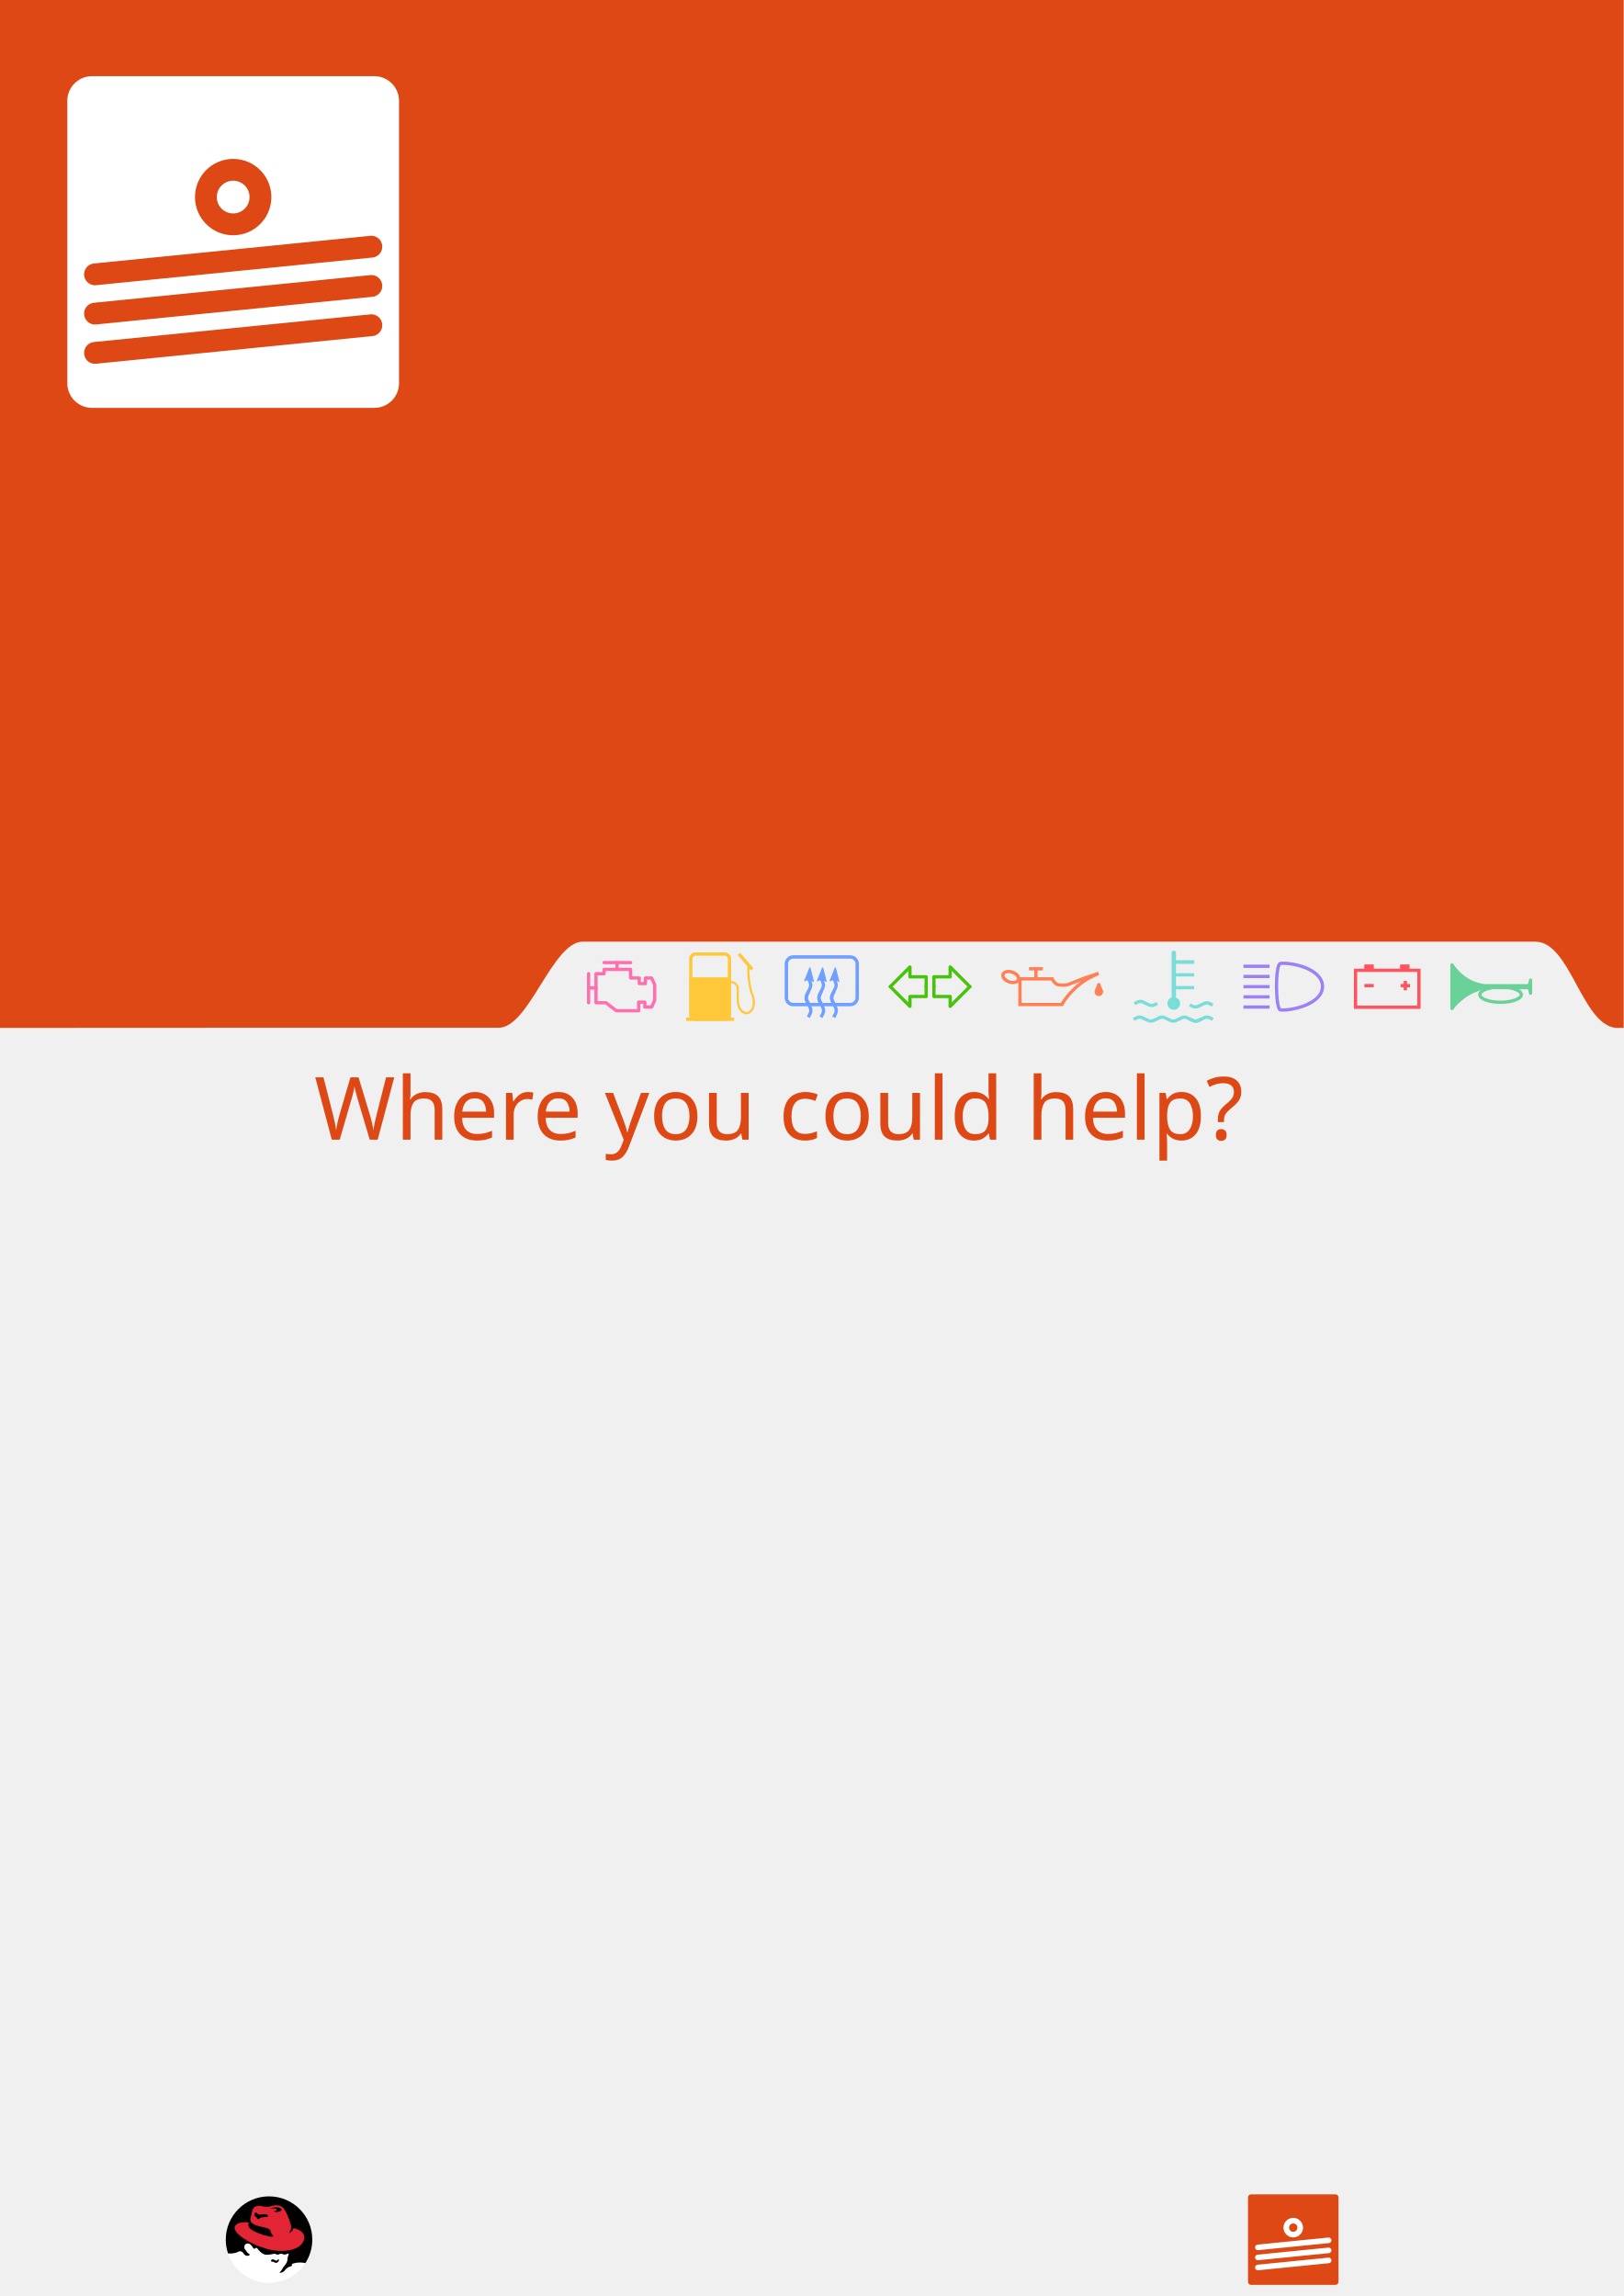
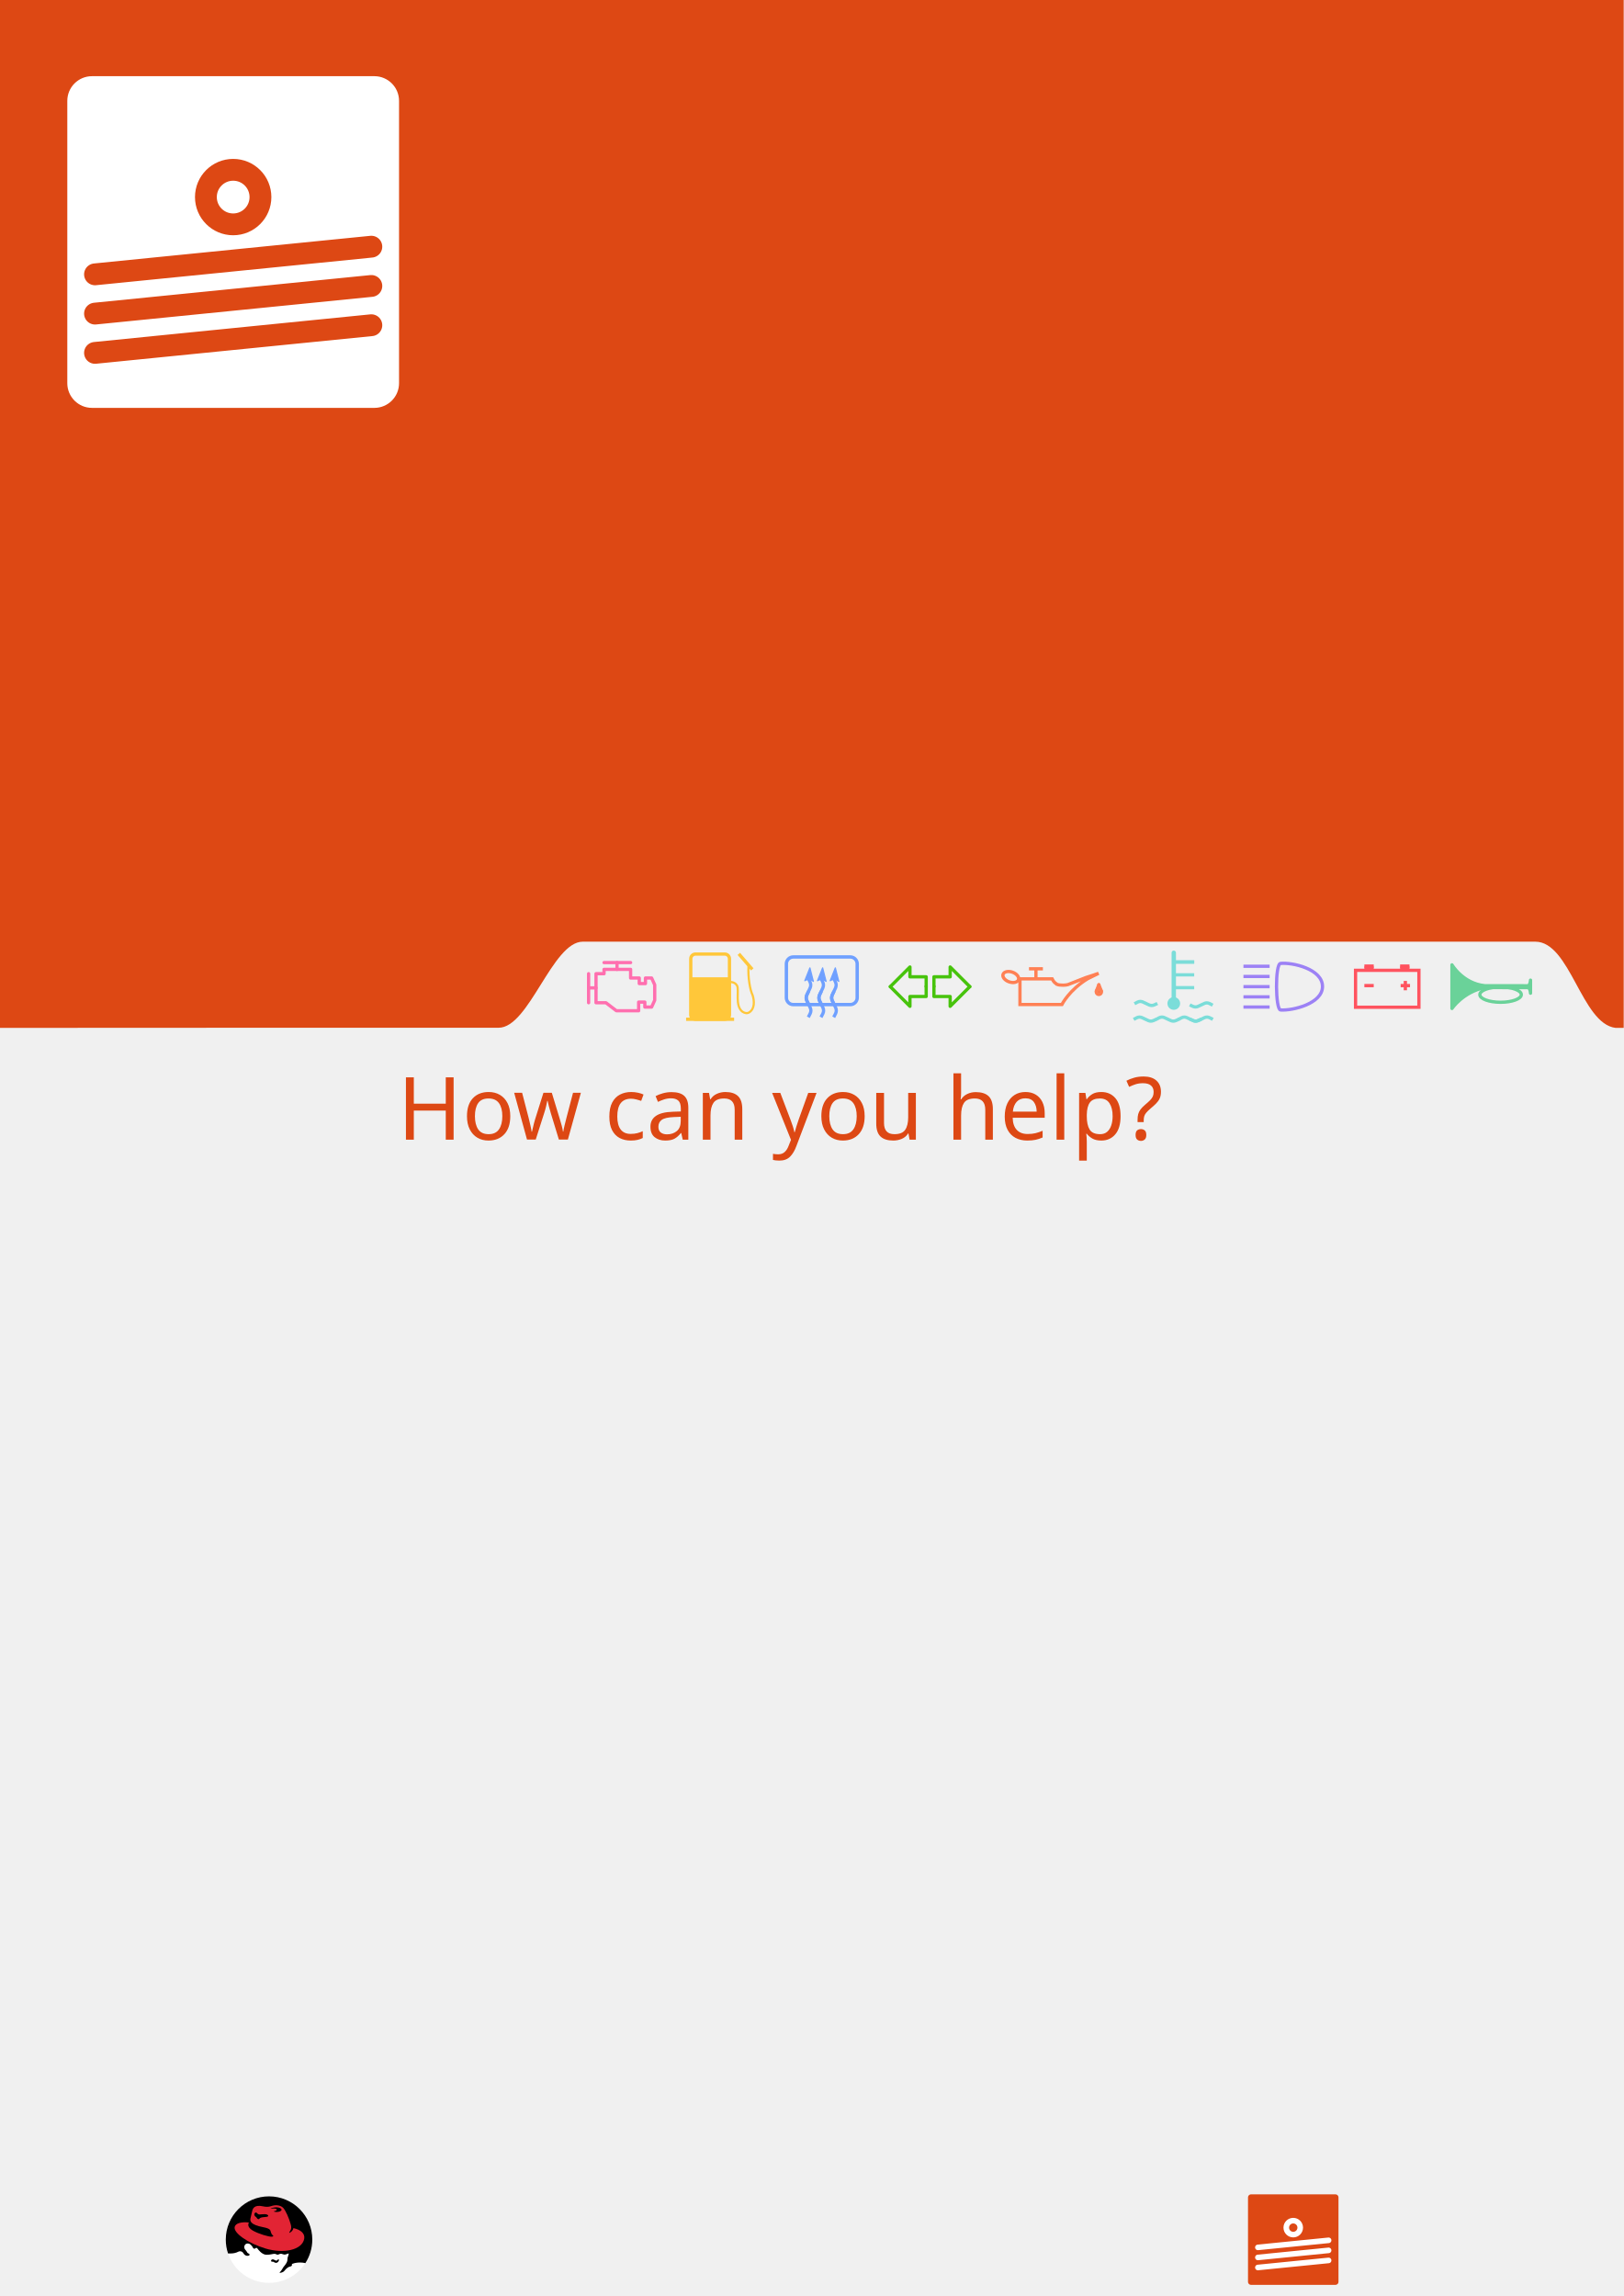
<svg xmlns="http://www.w3.org/2000/svg" width="210mm" height="297mm" viewBox="0 0 744.094 1052.362" id="svg4293" version="1.1">
  <defs id="defs4295">
    </defs>
  <g id="layer1">
    <path style="fill:#dd4814;fill-opacity:1;stroke:none;stroke-width:2.358;stroke-linecap:round;stroke-linejoin:round;stroke-miterlimit:4;stroke-dasharray:none;stroke-dashoffset:0;stroke-opacity:1" d="m 0,7e-5 0,471.125 c 0,0 218.119,-0.119 228.457,-0.063 14.001,0.125 24.62,-39.453 38.625,-39.453 l 436.486,0 c 16.057,0 21.148,37.581 36.775,39.516 l 3.746,0 0,-471.125 L 0,0 Z" id="path8367" />
  </g>
  <g id="layer2">
    <g id="g4489" transform="translate(-16,-48)">
      <rect ry="11.314" y="82.919" x="46.843" height="152.028" width="152.028" id="rect4487" style="fill:#ffffff;fill-opacity:1;stroke:none;stroke-width:1.5;stroke-linecap:round;stroke-linejoin:round;stroke-miterlimit:4;stroke-dasharray:none;stroke-opacity:1" />
      <g id="g5508" transform="translate(-238.0364,-108.2443)">
        <path style="fill:none;fill-opacity:1;fill-rule:evenodd;stroke:#dd4814;stroke-width:10;stroke-linecap:round;stroke-linejoin:miter;stroke-miterlimit:4;stroke-dasharray:none;stroke-opacity:1" d="M 297.572,317.986 424.215,305.31" id="path4284" />
        <circle r="12.5" cy="246.576" cx="360.894" id="circle4288" style="fill:none;fill-opacity:1;stroke:#dd4814;stroke-width:10;stroke-miterlimit:4;stroke-dasharray:none;stroke-opacity:1" />
        <path id="path4290" d="M 297.572,299.986 424.215,287.31" style="fill:none;fill-opacity:1;fill-rule:evenodd;stroke:#dd4814;stroke-width:10;stroke-linecap:round;stroke-linejoin:miter;stroke-miterlimit:4;stroke-dasharray:none;stroke-opacity:1" />
        <path style="fill:none;fill-opacity:1;fill-rule:evenodd;stroke:#dd4814;stroke-width:10;stroke-linecap:round;stroke-linejoin:miter;stroke-miterlimit:4;stroke-dasharray:none;stroke-opacity:1" d="M 297.572,281.986 424.215,269.31" id="path4294" />
      </g>
    </g>
    <g id="g8553" transform="translate(0,-76.58579)">
      <g id="g4938-3" transform="translate(-143.6647,413.0721)">
        <rect ry="2.168" y="100.8" x="460.225" height="29.89" width="17.729" id="rect4410-6" style="fill:none;fill-opacity:1;stroke:#ffc73a;stroke-width:1.5;stroke-linecap:round;stroke-miterlimit:4;stroke-dasharray:none;stroke-dashoffset:0;stroke-opacity:1" />
        <path id="path4412-7" d="m 458.091,130.69 21.998,0" style="fill:none;fill-rule:evenodd;stroke:#ffc73a;stroke-width:1.5;stroke-linecap:butt;stroke-linejoin:miter;stroke-miterlimit:4;stroke-dasharray:none;stroke-opacity:1" />
        <rect style="fill:#ffc73a;fill-opacity:1;stroke:#ffc73a;stroke-width:0.996;stroke-linecap:round;stroke-miterlimit:4;stroke-dasharray:none;stroke-dashoffset:0;stroke-opacity:1" id="rect4414-5" width="17.732" height="18.383" x="460.229" y="111.95" ry="0.011" />
        <path id="path4416-3" d="m 482.236,100.715 6.166,7.109" style="fill:none;fill-rule:evenodd;stroke:#ffc73a;stroke-width:1.5;stroke-linecap:butt;stroke-linejoin:miter;stroke-miterlimit:4;stroke-dasharray:none;stroke-opacity:1" />
        <path id="path4418-5" d="m 477.868,113.561 c 2.227,0.043 3.083,0.856 3.597,1.756 1.023,2.104 -1.124,9.22 2.441,11.905 1.156,0.728 2.098,0.899 3.126,0.3 2.53,-1.655 2.401,-5.156 1.499,-7.965 -1.057,-2.018 -2.204,-8.141 -1.841,-13.361" style="fill:none;fill-rule:evenodd;stroke:#ffc73a;stroke-width:1;stroke-linecap:round;stroke-linejoin:round;stroke-miterlimit:4;stroke-dasharray:none;stroke-opacity:1" />
      </g>
      <g id="g8534">
        <rect ry="3.165" y="515.206" x="360.373" height="21.83" width="32.455" id="rect4485-2" style="fill:none;fill-opacity:1;stroke:#6fa0ff;stroke-width:1.545;stroke-linecap:round;stroke-miterlimit:4;stroke-dasharray:none;stroke-dashoffset:0;stroke-opacity:1" />
        <g id="g8517">
          <g id="g8511">
            <g id="g4566-1" style="stroke:#6fa0ff;stroke-opacity:1" transform="translate(-62.229,359.939)">
              <path id="path4491-2" d="m 444.496,177.093 c -1.57,-2.796 -1.562,-3.206 -0.134,-5.982 1.399,-2.72 1.411,-3.206 0,-5.938" style="fill:none;fill-rule:evenodd;stroke:#6fa0ff;stroke-width:1.5;stroke-linecap:butt;stroke-linejoin:miter;stroke-miterlimit:4;stroke-dasharray:none;stroke-opacity:1" />
              <path style="fill:none;fill-rule:evenodd;stroke:#6fa0ff;stroke-width:1.5;stroke-linecap:butt;stroke-linejoin:miter;stroke-miterlimit:4;stroke-dasharray:none;stroke-opacity:1" d="m 444.29,182.894 c 1.57,-2.796 1.562,-3.206 0.134,-5.982 -1.399,-2.72 -1.411,-3.206 0,-5.938" id="path4493-7" />
            </g>
            <path d="m 380.472,526.086 2.331,-5.86 1.573,6.176 c -1.092,-1.055 -2.669,-1.177 -3.903,-0.316 z" style="fill:#6fa0ff;fill-opacity:1;fill-rule:evenodd;stroke:#6fa0ff;stroke-width:0.564;stroke-linecap:round;stroke-linejoin:round;stroke-miterlimit:4;stroke-dasharray:none;stroke-opacity:1" id="path4499-3" />
          </g>
          <g id="g8505">
            <g id="g4562-6" style="stroke:#6fa0ff;stroke-opacity:1" transform="translate(-62.229,359.939)">
              <path style="fill:none;fill-rule:evenodd;stroke:#6fa0ff;stroke-width:1.5;stroke-linecap:butt;stroke-linejoin:miter;stroke-miterlimit:4;stroke-dasharray:none;stroke-opacity:1" d="m 438.673,177.093 c -1.57,-2.796 -1.562,-3.206 -0.134,-5.982 1.399,-2.72 1.411,-3.206 0,-5.938" id="path4503-0" />
              <path id="path4505-6" d="m 438.467,182.894 c 1.57,-2.796 1.562,-3.206 0.134,-5.982 -1.399,-2.72 -1.411,-3.206 0,-5.938" style="fill:none;fill-rule:evenodd;stroke:#6fa0ff;stroke-width:1.5;stroke-linecap:butt;stroke-linejoin:miter;stroke-miterlimit:4;stroke-dasharray:none;stroke-opacity:1" />
            </g>
            <path id="path4511-1" style="fill:#6fa0ff;fill-opacity:1;fill-rule:evenodd;stroke:#6fa0ff;stroke-width:0.564;stroke-linecap:round;stroke-linejoin:round;stroke-miterlimit:4;stroke-dasharray:none;stroke-opacity:1" d="m 374.649,526.086 2.331,-5.86 1.573,6.176 c -1.092,-1.055 -2.669,-1.177 -3.903,-0.316 z" />
          </g>
          <g id="g8499">
            <g id="g4558-8" style="stroke:#6fa0ff;stroke-opacity:1" transform="translate(-62.229,359.939)">
              <path id="path4515-7" d="m 432.849,177.093 c -1.57,-2.796 -1.562,-3.206 -0.134,-5.982 1.399,-2.72 1.411,-3.206 0,-5.938" style="fill:none;fill-rule:evenodd;stroke:#6fa0ff;stroke-width:1.5;stroke-linecap:butt;stroke-linejoin:miter;stroke-miterlimit:4;stroke-dasharray:none;stroke-opacity:1" />
              <path style="fill:none;fill-rule:evenodd;stroke:#6fa0ff;stroke-width:1.5;stroke-linecap:butt;stroke-linejoin:miter;stroke-miterlimit:4;stroke-dasharray:none;stroke-opacity:1" d="m 432.644,182.894 c 1.57,-2.796 1.562,-3.206 0.134,-5.982 -1.399,-2.72 -1.411,-3.206 0,-5.938" id="path4517-9" />
            </g>
            <path d="m 368.826,526.086 2.331,-5.86 1.573,6.176 c -1.092,-1.055 -2.669,-1.177 -3.903,-0.316 z" style="fill:#6fa0ff;fill-opacity:1;fill-rule:evenodd;stroke:#6fa0ff;stroke-width:0.564;stroke-linecap:round;stroke-linejoin:round;stroke-miterlimit:4;stroke-dasharray:none;stroke-opacity:1" id="path4523-2" />
          </g>
        </g>
      </g>
      <g style="stroke:#ff535f;stroke-opacity:1" transform="translate(28.81454,94.81719)" id="g4354-3">
        <path style="fill:none;fill-rule:evenodd;stroke:#ff535f;stroke-width:1.5;stroke-linecap:butt;stroke-linejoin:miter;stroke-miterlimit:4;stroke-dasharray:none;stroke-opacity:1" d="m 592.391,426.51 29.042,0 0,16.92 -29.042,0 z" id="path4357-7" />
        <path style="fill:none;fill-rule:evenodd;stroke:#ff535f;stroke-width:1.5;stroke-linecap:butt;stroke-linejoin:miter;stroke-miterlimit:4;stroke-dasharray:none;stroke-opacity:1" d="m 596.432,433.517 4.293,0" id="path4359-5" />
        <path id="path4361-9" d="m 613.063,433.517 4.293,0" style="fill:none;fill-rule:evenodd;stroke:#ff535f;stroke-width:1.5;stroke-linecap:butt;stroke-linejoin:miter;stroke-miterlimit:4;stroke-dasharray:none;stroke-opacity:1" />
        <path style="fill:none;fill-rule:evenodd;stroke:#ff535f;stroke-width:1.5;stroke-linecap:butt;stroke-linejoin:miter;stroke-miterlimit:4;stroke-dasharray:none;stroke-opacity:1" d="m 615.21,431.371 0,4.293" id="path4363-2" />
        <path id="path4365-2" d="m 596.432,425.517 4.293,0" style="fill:none;fill-rule:evenodd;stroke:#ff535f;stroke-width:1.5;stroke-linecap:butt;stroke-linejoin:miter;stroke-miterlimit:4;stroke-dasharray:none;stroke-opacity:1" />
        <path style="fill:none;fill-rule:evenodd;stroke:#ff535f;stroke-width:1.5;stroke-linecap:butt;stroke-linejoin:miter;stroke-miterlimit:4;stroke-dasharray:none;stroke-opacity:1" d="m 596.432,424.571 4.293,0" id="path4367-8" />
        <path style="fill:none;fill-rule:evenodd;stroke:#ff535f;stroke-width:1.5;stroke-linecap:butt;stroke-linejoin:miter;stroke-miterlimit:4;stroke-dasharray:none;stroke-opacity:1" d="m 612.811,425.517 4.293,0" id="path4371-9" />
        <path id="path4373-7" d="m 612.811,424.571 4.293,0" style="fill:none;fill-rule:evenodd;stroke:#ff535f;stroke-width:1.5;stroke-linecap:butt;stroke-linejoin:miter;stroke-miterlimit:4;stroke-dasharray:none;stroke-opacity:1" />
      </g>
      <g id="g6064" transform="translate(212.6034,65.8028)">
        <path style="fill:#6ad299;fill-opacity:1;fill-rule:evenodd;stroke:#6ad299;stroke-width:1.5;stroke-linecap:butt;stroke-linejoin:round;stroke-miterlimit:4;stroke-dasharray:none;stroke-opacity:1" d="m 452.787,453.014 0,20 c 0,0 5.062,-7.531 15.031,-9.594 2.156,0 19.938,0.031 19.938,0.031 0.969,0.594 1.031,2.562 1.031,2.562 l 0,-5.994 c 0,0 -0.062,2.026 -1.062,2.588 0,0 -17.938,-0.031 -19.906,-0.031 -10,-1 -15.031,-9.562 -15.031,-9.562 z" id="path4395-3" />
        <ellipse style="fill:none;fill-opacity:1;stroke:#6ad299;stroke-width:1.5;stroke-linecap:butt;stroke-linejoin:round;stroke-miterlimit:4;stroke-dasharray:none;stroke-opacity:1" id="ellipse4397-6" cx="475.068" cy="466.671" rx="9.5" ry="3.5" />
      </g>
      <g transform="translate(101.1598,272.7555)" id="g4771-1">
        <path style="fill:none;fill-opacity:1;fill-rule:evenodd;stroke:#7bddd9;stroke-width:1.5;stroke-linecap:butt;stroke-linejoin:miter;stroke-miterlimit:4;stroke-dasharray:none;stroke-opacity:1" d="m 418.736,263.88 c 2.463,-1.383 2.824,-1.376 5.269,-0.118 2.396,1.233 2.824,1.242 5.23,0" id="path4401-2" />
        <path id="path4403-9" d="m 454.578,264.548 c -2.463,-1.383 -2.824,-1.376 -5.269,-0.118 -2.396,1.233 -2.824,1.242 -5.23,0" style="fill:none;fill-opacity:1;fill-rule:evenodd;stroke:#7bddd9;stroke-width:1.5;stroke-linecap:butt;stroke-linejoin:miter;stroke-miterlimit:4;stroke-dasharray:none;stroke-opacity:1" />
        <g id="g4405-3" transform="matrix(0.880794,0,0,0.880794,769.2916,-251.1054)" style="fill:none;fill-opacity:1;stroke:#7bddd9;stroke-width:1.703;stroke-miterlimit:4;stroke-dasharray:none;stroke-opacity:1">
          <path style="fill:none;fill-opacity:1;fill-rule:evenodd;stroke:#7bddd9;stroke-width:1.703;stroke-linecap:butt;stroke-linejoin:miter;stroke-miterlimit:4;stroke-dasharray:none;stroke-opacity:1" d="m -398.422,592.828 c 2.796,-1.57 3.206,-1.562 5.982,-0.134 2.72,1.399 3.206,1.411 5.938,0" id="path4407-1" />
          <path id="path4409-9" d="m -386.737,592.828 c 2.796,-1.57 3.206,-1.562 5.982,-0.134 2.72,1.399 3.206,1.411 5.938,0" style="fill:none;fill-opacity:1;fill-rule:evenodd;stroke:#7bddd9;stroke-width:1.703;stroke-linecap:butt;stroke-linejoin:miter;stroke-miterlimit:4;stroke-dasharray:none;stroke-opacity:1" />
          <path style="fill:none;fill-opacity:1;fill-rule:evenodd;stroke:#7bddd9;stroke-width:1.703;stroke-linecap:butt;stroke-linejoin:miter;stroke-miterlimit:4;stroke-dasharray:none;stroke-opacity:1" d="m -375.116,592.828 c 2.796,-1.57 3.206,-1.562 5.982,-0.134 2.72,1.399 3.206,1.411 5.938,0" id="path4411-4" />
          <path id="path4413-7" d="m -357.212,592.828 c -2.796,-1.57 -3.206,-1.562 -5.982,-0.134 -2.72,1.399 -3.206,1.411 -5.938,0" style="fill:none;fill-opacity:1;fill-rule:evenodd;stroke:#7bddd9;stroke-width:1.703;stroke-linecap:butt;stroke-linejoin:miter;stroke-miterlimit:4;stroke-dasharray:none;stroke-opacity:1" />
        </g>
        <path style="fill:#dd4814;fill-opacity:1;fill-rule:evenodd;stroke:#7bddd9;stroke-width:2;stroke-linecap:round;stroke-linejoin:miter;stroke-miterlimit:4;stroke-dasharray:none;stroke-opacity:1" d="m 436.745,264.352 0,-23.829" id="path4415-8" />
        <path style="fill:#dd4814;fill-opacity:1;fill-rule:evenodd;stroke:#7bddd9;stroke-width:1.5;stroke-linecap:butt;stroke-linejoin:miter;stroke-miterlimit:4;stroke-dasharray:none;stroke-opacity:1" d="m 446.103,244.77 -8.729,0" id="path4417-4" />
        <path id="path4419-5" d="m 446.103,244.77 -8.729,0" style="fill:#dd4814;fill-opacity:1;fill-rule:evenodd;stroke:#7bddd9;stroke-width:1.5;stroke-linecap:butt;stroke-linejoin:miter;stroke-miterlimit:4;stroke-dasharray:none;stroke-opacity:1" />
        <path style="fill:#dd4814;fill-opacity:1;fill-rule:evenodd;stroke:#7bddd9;stroke-width:1.5;stroke-linecap:butt;stroke-linejoin:miter;stroke-miterlimit:4;stroke-dasharray:none;stroke-opacity:1" d="m 446.103,250.645 -8.729,0" id="path4423-0" />
        <path id="path4425-3" d="m 446.103,256.52 -8.729,0" style="fill:#dd4814;fill-opacity:1;fill-rule:evenodd;stroke:#7bddd9;stroke-width:1.5;stroke-linecap:butt;stroke-linejoin:miter;stroke-miterlimit:4;stroke-dasharray:none;stroke-opacity:1" />
        <circle style="fill:#7bddd9;fill-opacity:1;stroke:#7bddd9;stroke-width:1.5;stroke-linecap:round;stroke-miterlimit:4;stroke-dasharray:none;stroke-dashoffset:0;stroke-opacity:1" id="circle4427-6" cx="436.745" cy="263.761" r="2.163" />
      </g>
      <g transform="translate(35.17594,316.2194)" style="stroke:#ff8054;stroke-opacity:1" id="g4626-1">
        <path style="fill:none;fill-rule:evenodd;stroke:#ff8054;stroke-width:1.5;stroke-linecap:butt;stroke-linejoin:miter;stroke-miterlimit:4;stroke-dasharray:none;stroke-opacity:1" d="m 449.22,211.549 c -1.264,-0.921 -1.517,-1.14 -2.234,-2.532 -3.031,-0.017 -14.744,0 -14.744,0 l 0,11.766 19.212,0 c 0,0 3.415,-6.733 11.84,-11.84 l 4.989,-2.457 c 0,0 -4.325,1.524 -5.826,1.945 -0.974,0.395 -6.394,2.469 -7.578,2.97 -1.264,0.685 -4.475,0.649 -5.659,0.149 z" id="path4431-0" />
        <ellipse style="fill:none;fill-opacity:1;stroke:#ff8054;stroke-width:1.5;stroke-linecap:round;stroke-miterlimit:4;stroke-dasharray:none;stroke-dashoffset:0;stroke-opacity:1" id="ellipse4433-6" cx="475.265" cy="44.71" rx="3.743" ry="2.345" transform="matrix(0.9363711,0.3510117,-0.3800996,0.9249456,0,0)" />
        <path style="fill:none;fill-rule:evenodd;stroke:#ff8054;stroke-width:1.5;stroke-linecap:butt;stroke-linejoin:miter;stroke-miterlimit:4;stroke-dasharray:none;stroke-opacity:1" d="m 436.376,204.413 6.371,0" id="path4435-3" />
        <path style="fill:none;fill-rule:evenodd;stroke:#ff8054;stroke-width:1.5;stroke-linecap:butt;stroke-linejoin:miter;stroke-miterlimit:4;stroke-dasharray:none;stroke-opacity:1" d="m 439.562,204.518 0,4.212" id="path4437-2" />
        <g id="g4439-0" transform="translate(-339.4113,-492.8534)" style="fill:#dd4814;fill-opacity:1;stroke:#ff8054;stroke-opacity:1">
          <path id="path4441-6" d="m 807.804,704.584 -1.151,2.905" style="fill:#dd4814;fill-opacity:1;fill-rule:evenodd;stroke:#ff8054;stroke-width:1.5;stroke-linecap:round;stroke-linejoin:miter;stroke-miterlimit:4;stroke-dasharray:none;stroke-opacity:1" />
          <circle r="0.895" cy="707.849" cx="807.804" id="circle4443-1" style="fill:#dd4814;fill-opacity:1;stroke:#ff8054;stroke-width:2.1;stroke-linecap:round;stroke-miterlimit:4;stroke-dasharray:none;stroke-dashoffset:0;stroke-opacity:1" />
          <path style="fill:#dd4814;fill-opacity:1;fill-rule:evenodd;stroke:#ff8054;stroke-width:1.5;stroke-linecap:round;stroke-linejoin:miter;stroke-miterlimit:4;stroke-dasharray:none;stroke-opacity:1" d="m 807.804,704.584 1.134,2.899" id="path4445-5" />
        </g>
      </g>
      <g style="stroke:#ff6faf;stroke-opacity:1" id="g4447-5" transform="translate(-493.1074,7.238568)">
        <path id="path4449-4" d="m 769.925,513.654 12.174,0 0,3.964 3.964,0 0,2.548 2.831,0 0,-2.548 2.831,0 1.416,3.114 0,7.078 -1.416,3.114 -3.114,0 0,-2.265 -2.831,0 0,3.964 -10.192,0 -4.813,-3.681 -4.53,0 0,-13.307 3.681,0 z" style="fill:none;fill-rule:evenodd;stroke:#ff6faf;stroke-width:1.5;stroke-linecap:round;stroke-linejoin:round;stroke-miterlimit:4;stroke-dasharray:none;stroke-opacity:1" />
        <path id="path4451-7" d="m 775.87,513.654 0,-3.11" style="fill:none;fill-rule:evenodd;stroke:#ff6faf;stroke-width:1.5;stroke-linecap:round;stroke-linejoin:round;stroke-miterlimit:4;stroke-dasharray:none;stroke-opacity:1" />
        <path id="path4453-6" d="m 769.925,510.54 12.174,0" style="fill:none;fill-rule:evenodd;stroke:#ff6faf;stroke-width:1.5;stroke-linecap:round;stroke-linejoin:round;stroke-miterlimit:4;stroke-dasharray:none;stroke-opacity:1" />
        <path id="path4455-5" d="m 766.244,522.148 -3.397,0" style="fill:none;fill-rule:evenodd;stroke:#ff6faf;stroke-width:1.5;stroke-linecap:round;stroke-linejoin:round;stroke-miterlimit:4;stroke-dasharray:none;stroke-opacity:1" />
        <path id="path4457-6" d="m 762.847,515.636 0,13.307" style="fill:none;fill-rule:evenodd;stroke:#ff6faf;stroke-width:1.5;stroke-linecap:round;stroke-linejoin:round;stroke-miterlimit:4;stroke-dasharray:none;stroke-opacity:1" />
      </g>
      <g style="stroke:#9c81f5;stroke-opacity:1" transform="translate(-17.25155,186.4949)" id="g4459-9">
        <path style="fill:none;fill-rule:evenodd;stroke:#9c81f5;stroke-width:1.5;stroke-linecap:butt;stroke-linejoin:miter;stroke-miterlimit:4;stroke-dasharray:none;stroke-opacity:1" d="m 604.118,353.01 c -2.411,0 -2.603,-21.339 -10e-6,-21.339 5.268,-0.536 19.249,2.476 19.196,10.625 -0.05,7.845 -13.661,11.071 -19.196,10.714 z" id="path4462-3" />
        <g id="g4464-7" transform="translate(0,0.6165877)" style="stroke:#9c81f5;stroke-width:1.5;stroke-miterlimit:4;stroke-dasharray:none;stroke-opacity:1">
          <path id="path4466-4" d="m 599.083,332.362 -12,0" style="fill:none;fill-rule:evenodd;stroke:#9c81f5;stroke-width:1.5;stroke-linecap:butt;stroke-linejoin:miter;stroke-miterlimit:4;stroke-dasharray:none;stroke-opacity:1" />
          <path style="fill:none;fill-rule:evenodd;stroke:#9c81f5;stroke-width:1.5;stroke-linecap:butt;stroke-linejoin:miter;stroke-miterlimit:4;stroke-dasharray:none;stroke-opacity:1" d="m 599.083,337.034 -12,0" id="path4468-5" />
          <path id="path4470-2" d="m 599.083,341.706 -12,0" style="fill:none;fill-rule:evenodd;stroke:#9c81f5;stroke-width:1.5;stroke-linecap:butt;stroke-linejoin:miter;stroke-miterlimit:4;stroke-dasharray:none;stroke-opacity:1" />
          <path style="fill:none;fill-rule:evenodd;stroke:#9c81f5;stroke-width:1.5;stroke-linecap:butt;stroke-linejoin:miter;stroke-miterlimit:4;stroke-dasharray:none;stroke-opacity:1" d="m 599.083,346.378 -12,0" id="path4474-5" />
          <path id="path4476-4" d="m 599.083,351.05 -12,0" style="fill:none;fill-rule:evenodd;stroke:#9c81f5;stroke-width:1.5;stroke-linecap:butt;stroke-linejoin:miter;stroke-miterlimit:4;stroke-dasharray:none;stroke-opacity:1" />
        </g>
      </g>
      <g style="stroke:#47c30c;stroke-opacity:1" transform="translate(22.00124,6.444348)" id="g5665-7">
        <g id="g5655-4" style="stroke:#47c30c;stroke-opacity:1">
          <path id="path5651-4" d="m 386,522.362 9,-9 0,4.5 7.437,0 0,4.406" style="fill:none;fill-rule:evenodd;stroke:#47c30c;stroke-width:1.5;stroke-linecap:round;stroke-linejoin:round;stroke-miterlimit:4;stroke-dasharray:none;stroke-opacity:1" />
          <path style="fill:none;fill-rule:evenodd;stroke:#47c30c;stroke-width:1.5;stroke-linecap:round;stroke-linejoin:round;stroke-miterlimit:4;stroke-dasharray:none;stroke-opacity:1" d="m 386,522.384 9,9 0,-4.5 7.437,0 0,-4.656" id="path5653-3" />
        </g>
        <g style="stroke:#47c30c;stroke-opacity:1" id="g5659-0" transform="matrix(-1,0,0,1,808.43,0)">
          <path style="fill:none;fill-rule:evenodd;stroke:#47c30c;stroke-width:1.5;stroke-linecap:round;stroke-linejoin:round;stroke-miterlimit:4;stroke-dasharray:none;stroke-opacity:1" d="m 386,522.362 9,-9 0,4.5 7.437,0 0,4.406" id="path5661-7" />
          <path id="path5663-8" d="m 386,522.384 9,9 0,-4.5 7.437,0 0,-4.656" style="fill:none;fill-rule:evenodd;stroke:#47c30c;stroke-width:1.5;stroke-linecap:round;stroke-linejoin:round;stroke-miterlimit:4;stroke-dasharray:none;stroke-opacity:1" />
        </g>
      </g>
    </g>
    <g id="g6525" transform="translate(4,6)">
      <flowRoot transform="translate(-644,-131)" style="font-style:normal;font-variant:normal;font-weight:500;font-stretch:normal;font-size:70px;line-height:125%;font-family:Ubuntu;-inkscape-font-specification:'Ubuntu Medium';letter-spacing:0px;word-spacing:0px;fill:#ffffff;fill-opacity:1;stroke:none;stroke-width:1px;stroke-linecap:butt;stroke-linejoin:miter;stroke-opacity:1" id="flowRoot6509" xml:space="preserve">
        <flowRegion id="flowRegion6511">
          <rect style="font-style:normal;font-variant:normal;font-weight:500;font-stretch:normal;font-size:70px;font-family:Ubuntu;-inkscape-font-specification:'Ubuntu Medium';fill:#ffffff;fill-opacity:1" y="150.362" x="844" height="83" width="311" id="rect6513" />
        </flowRegion>
        <flowPara id="flowPara6515">PerfCake</flowPara>
      </flowRoot>
      <flowRoot xml:space="preserve" id="flowRoot6517" style="font-style:normal;font-variant:normal;font-weight:500;font-stretch:normal;font-size:70px;line-height:125%;font-family:Ubuntu;-inkscape-font-specification:'Ubuntu Medium';letter-spacing:0px;word-spacing:0px;fill:#ffffff;fill-opacity:1;stroke:none;stroke-width:1px;stroke-linecap:butt;stroke-linejoin:miter;stroke-opacity:1" transform="translate(-638.3025,-50)">
        <flowRegion id="flowRegion6519">
          <rect id="rect6521" width="556.094" height="59" x="844" y="150.362" style="font-style:normal;font-variant:normal;font-weight:500;font-stretch:normal;font-size:70px;font-family:Ubuntu;-inkscape-font-specification:'Ubuntu Medium';fill:#ffffff;fill-opacity:1" />
        </flowRegion>
        <flowPara style="font-size:22.5px" id="flowPara6523">A Lightweight Performance Testing Framework</flowPara>
      </flowRoot>
    </g>
    <flowRoot xml:space="preserve" id="flowRoot6535" style="font-style:normal;font-weight:normal;font-size:40px;line-height:125%;font-family:sans-serif;letter-spacing:0px;word-spacing:0px;fill:#000000;fill-opacity:1;stroke:none;stroke-width:1px;stroke-linecap:butt;stroke-linejoin:miter;stroke-opacity:1" transform="translate(-8,-21)">
      <flowRegion id="flowRegion6537">
        <rect id="rect6539" width="662" height="322" x="60" y="224.362" />
      </flowRegion>
-       <flowPara id="flowPara6541" style="font-style:normal;font-variant:normal;font-weight:normal;font-stretch:normal;font-size:20px;line-height:250%;font-family:Ubuntu;-inkscape-font-specification:Ubuntu;fill:#ffffff;fill-opacity:1">A healt status dashboard for your (u-)services (IoT ready)</flowPara>
+       <flowPara id="flowPara6541" style="font-style:normal;font-variant:normal;font-weight:normal;font-stretch:normal;font-size:20px;line-height:250%;font-family:Ubuntu;-inkscape-font-specification:Ubuntu;fill:#ffffff;fill-opacity:1">A health status dashboard for your (μ-)services (IoT ready)</flowPara>
      <flowPara style="font-style:normal;font-variant:normal;font-weight:normal;font-stretch:normal;font-size:20px;line-height:250%;font-family:Ubuntu;-inkscape-font-specification:Ubuntu;fill:#ffffff;fill-opacity:1" id="flowPara6543">Most performant open-source load generator</flowPara>
      <flowPara style="font-style:normal;font-variant:normal;font-weight:normal;font-stretch:normal;font-size:20px;line-height:250%;font-family:Ubuntu;-inkscape-font-specification:Ubuntu;fill:#ffffff;fill-opacity:1" id="flowPara6553">Solves complex problems like coordinated omission</flowPara>
      <flowPara style="font-style:normal;font-variant:normal;font-weight:normal;font-stretch:normal;font-size:20px;line-height:250%;font-family:Ubuntu;-inkscape-font-specification:Ubuntu;fill:#ffffff;fill-opacity:1" id="flowPara6547">Easy to understand and easily extendable to your needs</flowPara>
      <flowPara style="font-style:normal;font-variant:normal;font-weight:normal;font-stretch:normal;font-size:20px;line-height:250%;font-family:Ubuntu;-inkscape-font-specification:Ubuntu;fill:#ffffff;fill-opacity:1" id="flowPara6555" />
    </flowRoot>
-     <text xml:space="preserve" style="font-style:normal;font-weight:normal;font-size:40px;line-height:125%;font-family:sans-serif;letter-spacing:0px;word-spacing:0px;fill:#dd4814;fill-opacity:1;stroke:none;stroke-width:1px;stroke-linecap:butt;stroke-linejoin:miter;stroke-opacity:1" x="144" y="522.362" id="text8269">
-       <tspan id="tspan8271" x="144" y="522.362">Where you could help?</tspan>
+     <text xml:space="preserve" style="font-style:normal;font-weight:normal;font-size:40px;line-height:125%;font-family:sans-serif;letter-spacing:0px;word-spacing:0px;fill:#dd4814;fill-opacity:1;stroke:none;stroke-width:1px;stroke-linecap:butt;stroke-linejoin:miter;stroke-opacity:1" x="182.155" y="522.362" id="text8269">
+       <tspan id="tspan8271" x="182.155" y="522.362">How can you help?</tspan>
    </text>
    <flowRoot xml:space="preserve" id="flowRoot8273" style="font-style:normal;font-weight:normal;font-size:40px;line-height:125%;font-family:sans-serif;text-align:center;letter-spacing:0px;word-spacing:0px;text-anchor:middle;fill:#dd4814;fill-opacity:1;stroke:none;stroke-width:1px;stroke-linecap:butt;stroke-linejoin:miter;stroke-opacity:1" transform="translate(205.8579,-33.46804)">
      <flowRegion id="flowRegion8275">
        <rect id="rect8277" width="244" height="75" x="58" y="701.362" style="text-align:center;text-anchor:middle;fill:#dd4814;fill-opacity:1" />
      </flowRegion>
      <flowPara id="flowPara8279" style="font-style:normal;font-variant:normal;font-weight:500;font-stretch:normal;font-size:27.5px;font-family:Ubuntu;-inkscape-font-specification:'Ubuntu Medium';fill:#dd4814;fill-opacity:1">New components</flowPara>
      <flowPara id="flowPara8281" style="font-style:normal;font-variant:normal;font-weight:500;font-stretch:normal;font-size:27.5px;font-family:Ubuntu;-inkscape-font-specification:'Ubuntu Medium';fill:#dd4814;fill-opacity:1">development</flowPara>
    </flowRoot>
    <flowRoot style="font-style:normal;font-weight:normal;font-size:40px;line-height:125%;font-family:sans-serif;text-align:center;letter-spacing:0px;word-spacing:0px;text-anchor:middle;fill:#dd4814;fill-opacity:1;stroke:none;stroke-width:1px;stroke-linecap:butt;stroke-linejoin:miter;stroke-opacity:1" id="flowRoot8283" xml:space="preserve" transform="translate(447.9706,47.38983)">
      <flowRegion id="flowRegion8285">
        <rect style="text-align:center;text-anchor:middle;fill:#dd4814;fill-opacity:1" y="701.362" x="58" height="109" width="209" id="rect8287" />
      </flowRegion>
      <flowPara style="font-style:normal;font-variant:normal;font-weight:500;font-stretch:normal;font-size:27.5px;font-family:Ubuntu;-inkscape-font-specification:'Ubuntu Medium';fill:#dd4814;fill-opacity:1" id="flowPara8291">Create demos, quickstarts, online trainings</flowPara>
    </flowRoot>
    <flowRoot style="font-style:normal;font-weight:normal;font-size:40px;line-height:125%;font-family:sans-serif;text-align:center;letter-spacing:0px;word-spacing:0px;text-anchor:middle;fill:#dd4814;fill-opacity:1;stroke:none;stroke-width:1px;stroke-linecap:butt;stroke-linejoin:miter;stroke-opacity:1" id="flowRoot8295" xml:space="preserve" transform="translate(-24.34315,-112.8944)">
      <flowRegion id="flowRegion8297">
        <rect style="text-align:center;text-anchor:middle;fill:#dd4814;fill-opacity:1" y="701.362" x="58" height="74" width="199" id="rect8299" />
      </flowRegion>
      <flowPara style="font-style:normal;font-variant:normal;font-weight:500;font-stretch:normal;font-size:27.5px;font-family:Ubuntu;-inkscape-font-specification:'Ubuntu Medium';fill:#dd4814;fill-opacity:1" id="flowPara8303">Develop online tooling</flowPara>
    </flowRoot>
    <flowRoot style="font-style:normal;font-weight:normal;font-size:40px;line-height:125%;font-family:sans-serif;text-align:center;letter-spacing:0px;word-spacing:0px;text-anchor:middle;fill:#dd4814;fill-opacity:1;stroke:none;stroke-width:1px;stroke-linecap:butt;stroke-linejoin:miter;stroke-opacity:1" id="flowRoot8307" xml:space="preserve" transform="translate(509.6985,-103.1665)">
      <flowRegion id="flowRegion8309">
        <rect style="text-align:center;text-anchor:middle;fill:#dd4814;fill-opacity:1" y="701.362" x="58" height="39" width="153" id="rect8311" />
      </flowRegion>
      <flowPara style="font-style:normal;font-variant:normal;font-weight:500;font-stretch:normal;font-size:27.5px;font-family:Ubuntu;-inkscape-font-specification:'Ubuntu Medium';fill:#dd4814;fill-opacity:1" id="flowPara8315">IDE plugins</flowPara>
    </flowRoot>
    <flowRoot xml:space="preserve" id="flowRoot8317" style="font-style:normal;font-weight:normal;font-size:40px;line-height:125%;font-family:sans-serif;text-align:center;letter-spacing:0px;word-spacing:0px;text-anchor:middle;fill:#dd4814;fill-opacity:1;stroke:none;stroke-width:1px;stroke-linecap:butt;stroke-linejoin:miter;stroke-opacity:1" transform="translate(222.6274,136.9878)">
      <flowRegion id="flowRegion8319">
        <rect id="rect8321" width="149" height="72" x="58" y="701.362" style="text-align:center;text-anchor:middle;fill:#dd4814;fill-opacity:1" />
      </flowRegion>
      <flowPara id="flowPara8325" style="font-style:normal;font-variant:normal;font-weight:500;font-stretch:normal;font-size:27.5px;font-family:Ubuntu;-inkscape-font-specification:'Ubuntu Medium';fill:#dd4814;fill-opacity:1">Results repository</flowPara>
    </flowRoot>
    <flowRoot style="font-style:normal;font-weight:normal;font-size:40px;line-height:125%;font-family:sans-serif;text-align:center;letter-spacing:0px;word-spacing:0px;text-anchor:middle;fill:#dd4814;fill-opacity:1;stroke:none;stroke-width:1px;stroke-linecap:butt;stroke-linejoin:miter;stroke-opacity:1" id="flowRoot8327" xml:space="preserve" transform="translate(34.57359,49.98781)">
      <flowRegion id="flowRegion8329">
        <rect style="text-align:center;text-anchor:middle;fill:#dd4814;fill-opacity:1" y="701.362" x="58" height="73" width="127" id="rect8331" />
      </flowRegion>
      <flowPara style="font-style:normal;font-variant:normal;font-weight:500;font-stretch:normal;font-size:27.5px;font-family:Ubuntu;-inkscape-font-specification:'Ubuntu Medium';fill:#dd4814;fill-opacity:1" id="flowPara8335">Improve reporting</flowPara>
    </flowRoot>
    <flowRoot xml:space="preserve" id="flowRoot8337" style="font-style:normal;font-weight:normal;font-size:40px;line-height:125%;font-family:sans-serif;text-align:center;letter-spacing:0px;word-spacing:0px;text-anchor:middle;fill:#dd4814;fill-opacity:1;stroke:none;stroke-width:1px;stroke-linecap:butt;stroke-linejoin:miter;stroke-opacity:1" transform="translate(-25,176.5)">
      <flowRegion id="flowRegion8339">
        <rect id="rect8341" width="140" height="74" x="58" y="701.362" style="text-align:center;text-anchor:middle;fill:#dd4814;fill-opacity:1" />
      </flowRegion>
      <flowPara id="flowPara8345" style="font-style:normal;font-variant:normal;font-weight:500;font-stretch:normal;font-size:27.5px;font-family:Ubuntu;-inkscape-font-specification:'Ubuntu Medium';fill:#dd4814;fill-opacity:1">Clustering support</flowPara>
    </flowRoot>
    <g id="g11165" transform="translate(1314,782)">
      <g id="g6286" transform="matrix(0.2558864,0,0,0.2558864,-814.0728,175.7964)">
        <rect style="fill:#dd4814;fill-opacity:1;stroke:#dd4814;stroke-width:10.809;stroke-linecap:round;stroke-linejoin:round;stroke-miterlimit:4;stroke-dasharray:none;stroke-opacity:1" id="rect4949" width="151.212" height="151.212" x="286.778" y="192.939" />
        <g transform="translate(-75.29516,-491.2756)" id="g4317" style="stroke:#ffffff;stroke-opacity:1">
          <path id="path4284-0" d="M 374.357,809.772 501,797.095" style="fill:none;fill-opacity:1;fill-rule:evenodd;stroke:#ffffff;stroke-width:10;stroke-linecap:round;stroke-linejoin:miter;stroke-miterlimit:4;stroke-dasharray:none;stroke-opacity:1" />
          <circle style="fill:none;fill-opacity:1;stroke:#ffffff;stroke-width:10;stroke-miterlimit:4;stroke-dasharray:none;stroke-opacity:1" id="circle4288-1" cx="437.679" cy="738.362" r="12.5" />
          <path style="fill:none;fill-opacity:1;fill-rule:evenodd;stroke:#ffffff;stroke-width:10;stroke-linecap:round;stroke-linejoin:miter;stroke-miterlimit:4;stroke-dasharray:none;stroke-opacity:1" d="M 374.357,791.772 501,779.095" id="path4290-0" />
          <path id="path4294-1" d="M 374.357,773.772 501,761.095" style="fill:none;fill-opacity:1;fill-rule:evenodd;stroke:#ffffff;stroke-width:10;stroke-linecap:round;stroke-linejoin:miter;stroke-miterlimit:4;stroke-dasharray:none;stroke-opacity:1" />
        </g>
      </g>
      <g transform="matrix(0.4090334,0,0,0.4090334,-1250.267,210.7724)" id="g5421">
        <g id="white" transform="matrix(0.768037,0,0,0.768037,3.111645,-225.2765)">
          <path style="fill:#ffffff" id="path4738" d="m 238.501,435.013 c -2.433,-0.558 -5.012,-0.91 -7.621,-0.91 -4.463,0 -8.524,0.772 -11.519,2.021 -0.33,0.163 -0.565,0.509 -0.565,0.9 0,0.145 0.036,0.289 0.09,0.412 0.354,1.025 -0.227,2.137 -3.126,2.775 -4.298,0.944 -7.011,5.38 -8.563,6.852 -1.823,1.732 -6.973,2.794 -6.198,1.762 0.607,-0.805 2.923,-3.322 4.333,-6.042 1.261,-2.432 2.383,-3.123 3.93,-5.443 0.453,-0.679 2.212,-3.069 2.724,-4.961 0.574,-1.844 0.38,-4.162 0.601,-5.114 0.316,-1.377 1.614,-4.36 1.712,-6.045 0.057,-0.954 -3.979,1.36 -5.894,1.36 -1.915,0 -3.779,-1.148 -5.49,-1.23 -2.117,-0.098 -3.478,1.635 -5.394,1.331 -1.093,-0.175 -2.015,-1.14 -3.926,-1.21 -2.722,-0.1 -6.047,1.514 -12.294,1.312 -6.144,-0.201 -11.82,-7.767 -12.594,-8.97 -0.908,-1.41 -2.017,-1.41 -3.224,-0.3 -1.21,1.107 -2.7,0.236 -3.125,-0.508 -0.806,-1.408 -2.96,-5.529 -6.298,-6.395 -4.615,-1.196 -6.952,2.555 -6.648,5.54 0.308,3.03 2.266,3.88 3.174,5.49 0.906,1.612 1.37,2.649 3.077,3.362 1.209,0.507 1.659,1.251 1.299,2.245 -0.316,0.864 -1.575,1.062 -2.401,1.103 -1.758,0.084 -2.991,-0.394 -3.89,-0.967 -1.045,-0.669 -1.896,-1.594 -2.808,-3.164 -1.056,-1.734 -2.719,-2.49 -4.656,-2.49 -0.923,0 -1.787,0.243 -2.555,0.639 -3.036,1.582 -6.649,2.516 -10.54,2.516 l -4.388,0.004 c 8.414,24.955 32.01,42.925 59.805,42.925 22.202,0 41.726,-11.464 52.972,-28.8 z" />
        </g>
        <g id="g4747" transform="matrix(0.768037,0,0,0.768037,3.111645,-225.2765)">
          <path d="m 238.501,435.017 c -2.433,-0.562 -5.012,-0.91 -7.621,-0.91 -4.463,0 -8.524,0.774 -11.519,2.018 -0.33,0.166 -0.565,0.51 -0.565,0.903 0,0.142 0.036,0.29 0.09,0.409 0.354,1.027 -0.227,2.141 -3.126,2.777 -4.298,0.944 -7.011,5.378 -8.563,6.853 -1.823,1.729 -6.973,2.795 -6.198,1.763 0.607,-0.807 2.923,-3.324 4.333,-6.045 1.261,-2.429 2.383,-3.122 3.93,-5.44 0.453,-0.682 2.212,-3.072 2.724,-4.962 0.574,-1.847 0.38,-4.161 0.601,-5.116 0.316,-1.374 1.614,-4.359 1.712,-6.043 0.057,-0.952 -3.979,1.357 -5.894,1.357 -1.915,0 -3.779,-1.144 -5.49,-1.227 -2.117,-0.102 -3.478,1.632 -5.394,1.329 -1.093,-0.175 -2.015,-1.137 -3.926,-1.209 -2.722,-0.101 -6.047,1.512 -12.294,1.311 -6.144,-0.197 -11.82,-7.763 -12.594,-8.966 -0.908,-1.413 -2.017,-1.413 -3.224,-0.302 -1.21,1.104 -2.7,0.235 -3.125,-0.507 -0.806,-1.41 -2.96,-5.533 -6.298,-6.396 -4.615,-1.198 -6.952,2.555 -6.648,5.539 0.308,3.029 2.266,3.879 3.174,5.489 0.906,1.612 1.37,2.655 3.077,3.368 1.209,0.501 1.659,1.249 1.299,2.242 -0.316,0.864 -1.575,1.062 -2.401,1.103 -1.758,0.083 -2.991,-0.394 -3.89,-0.97 -1.045,-0.664 -1.896,-1.59 -2.808,-3.162 -1.056,-1.734 -2.719,-2.489 -4.656,-2.489 -0.923,0 -1.787,0.245 -2.555,0.639 -3.036,1.579 -6.649,2.517 -10.54,2.517 l -4.388,0 c -2.136,-6.332 -3.293,-13.116 -3.293,-20.17 0,-34.849 28.25,-63.097 63.098,-63.097 34.848,0 63.096,28.248 63.096,63.097 0.001,12.645 -3.719,24.42 -10.124,34.297 z" id="path4749" />
        </g>
        <path d="m 156.279,104.387 c 0.249,0.242 0.678,1.062 0.153,2.098 -0.294,0.551 -0.611,0.937 -1.178,1.389 -0.681,0.548 -2.015,1.177 -3.842,0.019 -0.982,-0.624 -1.041,-0.833 -2.399,-0.657 -0.969,0.128 -1.355,-0.85 -1.007,-1.665 0.349,-0.81 1.781,-1.468 3.561,-0.424 0.801,0.469 2.049,1.465 3.143,0.584 0.452,-0.363 0.723,-0.604 1.353,-1.333 0.029,-0.029 0.069,-0.048 0.113,-0.048 0.039,7.7e-4 0.076,0.015 0.104,0.037 z" id="path4769" />
        <path style="fill:#e22434" d="m 141.834,57.105 c -5.597,0.405 -6.178,1.009 -7.227,2.126 -1.478,1.574 -3.426,-2.043 -3.426,-2.043 -1.168,-0.246 -2.585,-2.131 -1.822,-3.89 0.753,-1.74 2.144,-1.218 2.58,-0.677 0.53,0.66 1.662,1.74 3.131,1.7 1.469,-0.038 3.164,-0.347 5.528,-0.347 2.396,0 4.007,0.895 4.097,1.664 0.078,0.655 -0.194,1.273 -2.861,1.467 z m 5.881,-9.249 c -0.008,0 -0.017,0.002 -0.025,0.002 -0.087,0 -0.157,-0.067 -0.157,-0.147 0,-0.059 0.036,-0.11 0.088,-0.134 1.086,-0.572 2.704,-1.029 4.558,-1.218 0.556,-0.057 1.1,-0.086 1.623,-0.09 0.092,0 0.184,0 0.277,7.68e-4 3.106,0.071 5.592,1.305 5.556,2.756 -0.037,1.454 -2.584,2.574 -5.69,2.505 -1.005,-0.024 -1.949,-0.17 -2.762,-0.404 -0.096,-0.025 -0.165,-0.107 -0.165,-0.204 0,-0.097 0.07,-0.18 0.167,-0.205 1.938,-0.449 3.246,-1.181 3.154,-1.873 -0.122,-0.918 -2.656,-1.418 -5.662,-1.116 -0.329,0.035 -0.65,0.077 -0.961,0.126 z m 25.238,21.741 c -0.48,1.611 -1.16,3.669 -4.19,5.224 -0.442,0.227 -0.61,-0.144 -0.406,-0.493 1.145,-1.948 1.349,-2.435 1.681,-3.203 0.465,-1.124 0.71,-2.722 -0.217,-6.054 -1.823,-6.559 -5.624,-15.325 -8.389,-18.169 -2.667,-2.745 -7.499,-3.516 -11.867,-2.396 -1.609,0.412 -4.756,2.049 -10.592,0.735 -10.101,-2.275 -11.598,2.783 -12.176,4.985 -0.581,2.204 -1.972,8.466 -1.972,8.466 -0.464,2.551 -1.071,6.986 14.613,9.974 7.307,1.391 7.678,3.28 8.001,4.637 0.581,2.434 1.507,3.827 2.551,4.524 1.044,0.697 0,1.273 -1.158,1.392 -3.112,0.323 -14.613,-2.975 -21.417,-6.842 -5.567,-3.402 -5.66,-6.465 -4.385,-9.064 -8.408,-0.909 -14.72,0.788 -15.863,4.769 -1.964,6.832 15.019,18.501 34.358,24.358 20.295,6.144 41.169,1.854 43.49,-10.902 1.052,-5.796 -3.829,-10.083 -12.061,-11.94 z" id="red" />
      </g>
      <flowRoot transform="translate(-286,-10.61744)" style="font-style:normal;font-weight:normal;font-size:40px;line-height:125%;font-family:sans-serif;letter-spacing:0px;word-spacing:0px;fill:#000000;fill-opacity:1;stroke:none;stroke-width:1px;stroke-linecap:butt;stroke-linejoin:miter;stroke-opacity:1" id="flowRoot11119" xml:space="preserve">
        <flowRegion id="flowRegion11121">
          <rect y="233.533" x="-882.469" height="56.569" width="882.469" id="rect11123" />
        </flowRegion>
        <flowPara style="font-style:normal;font-variant:normal;font-weight:normal;font-stretch:normal;font-size:30px;font-family:Ubuntu;-inkscape-font-specification:Ubuntu" id="flowPara11125">RedHat products are tested by        PerfCake</flowPara>
      </flowRoot>
    </g>
  </g>
</svg>
